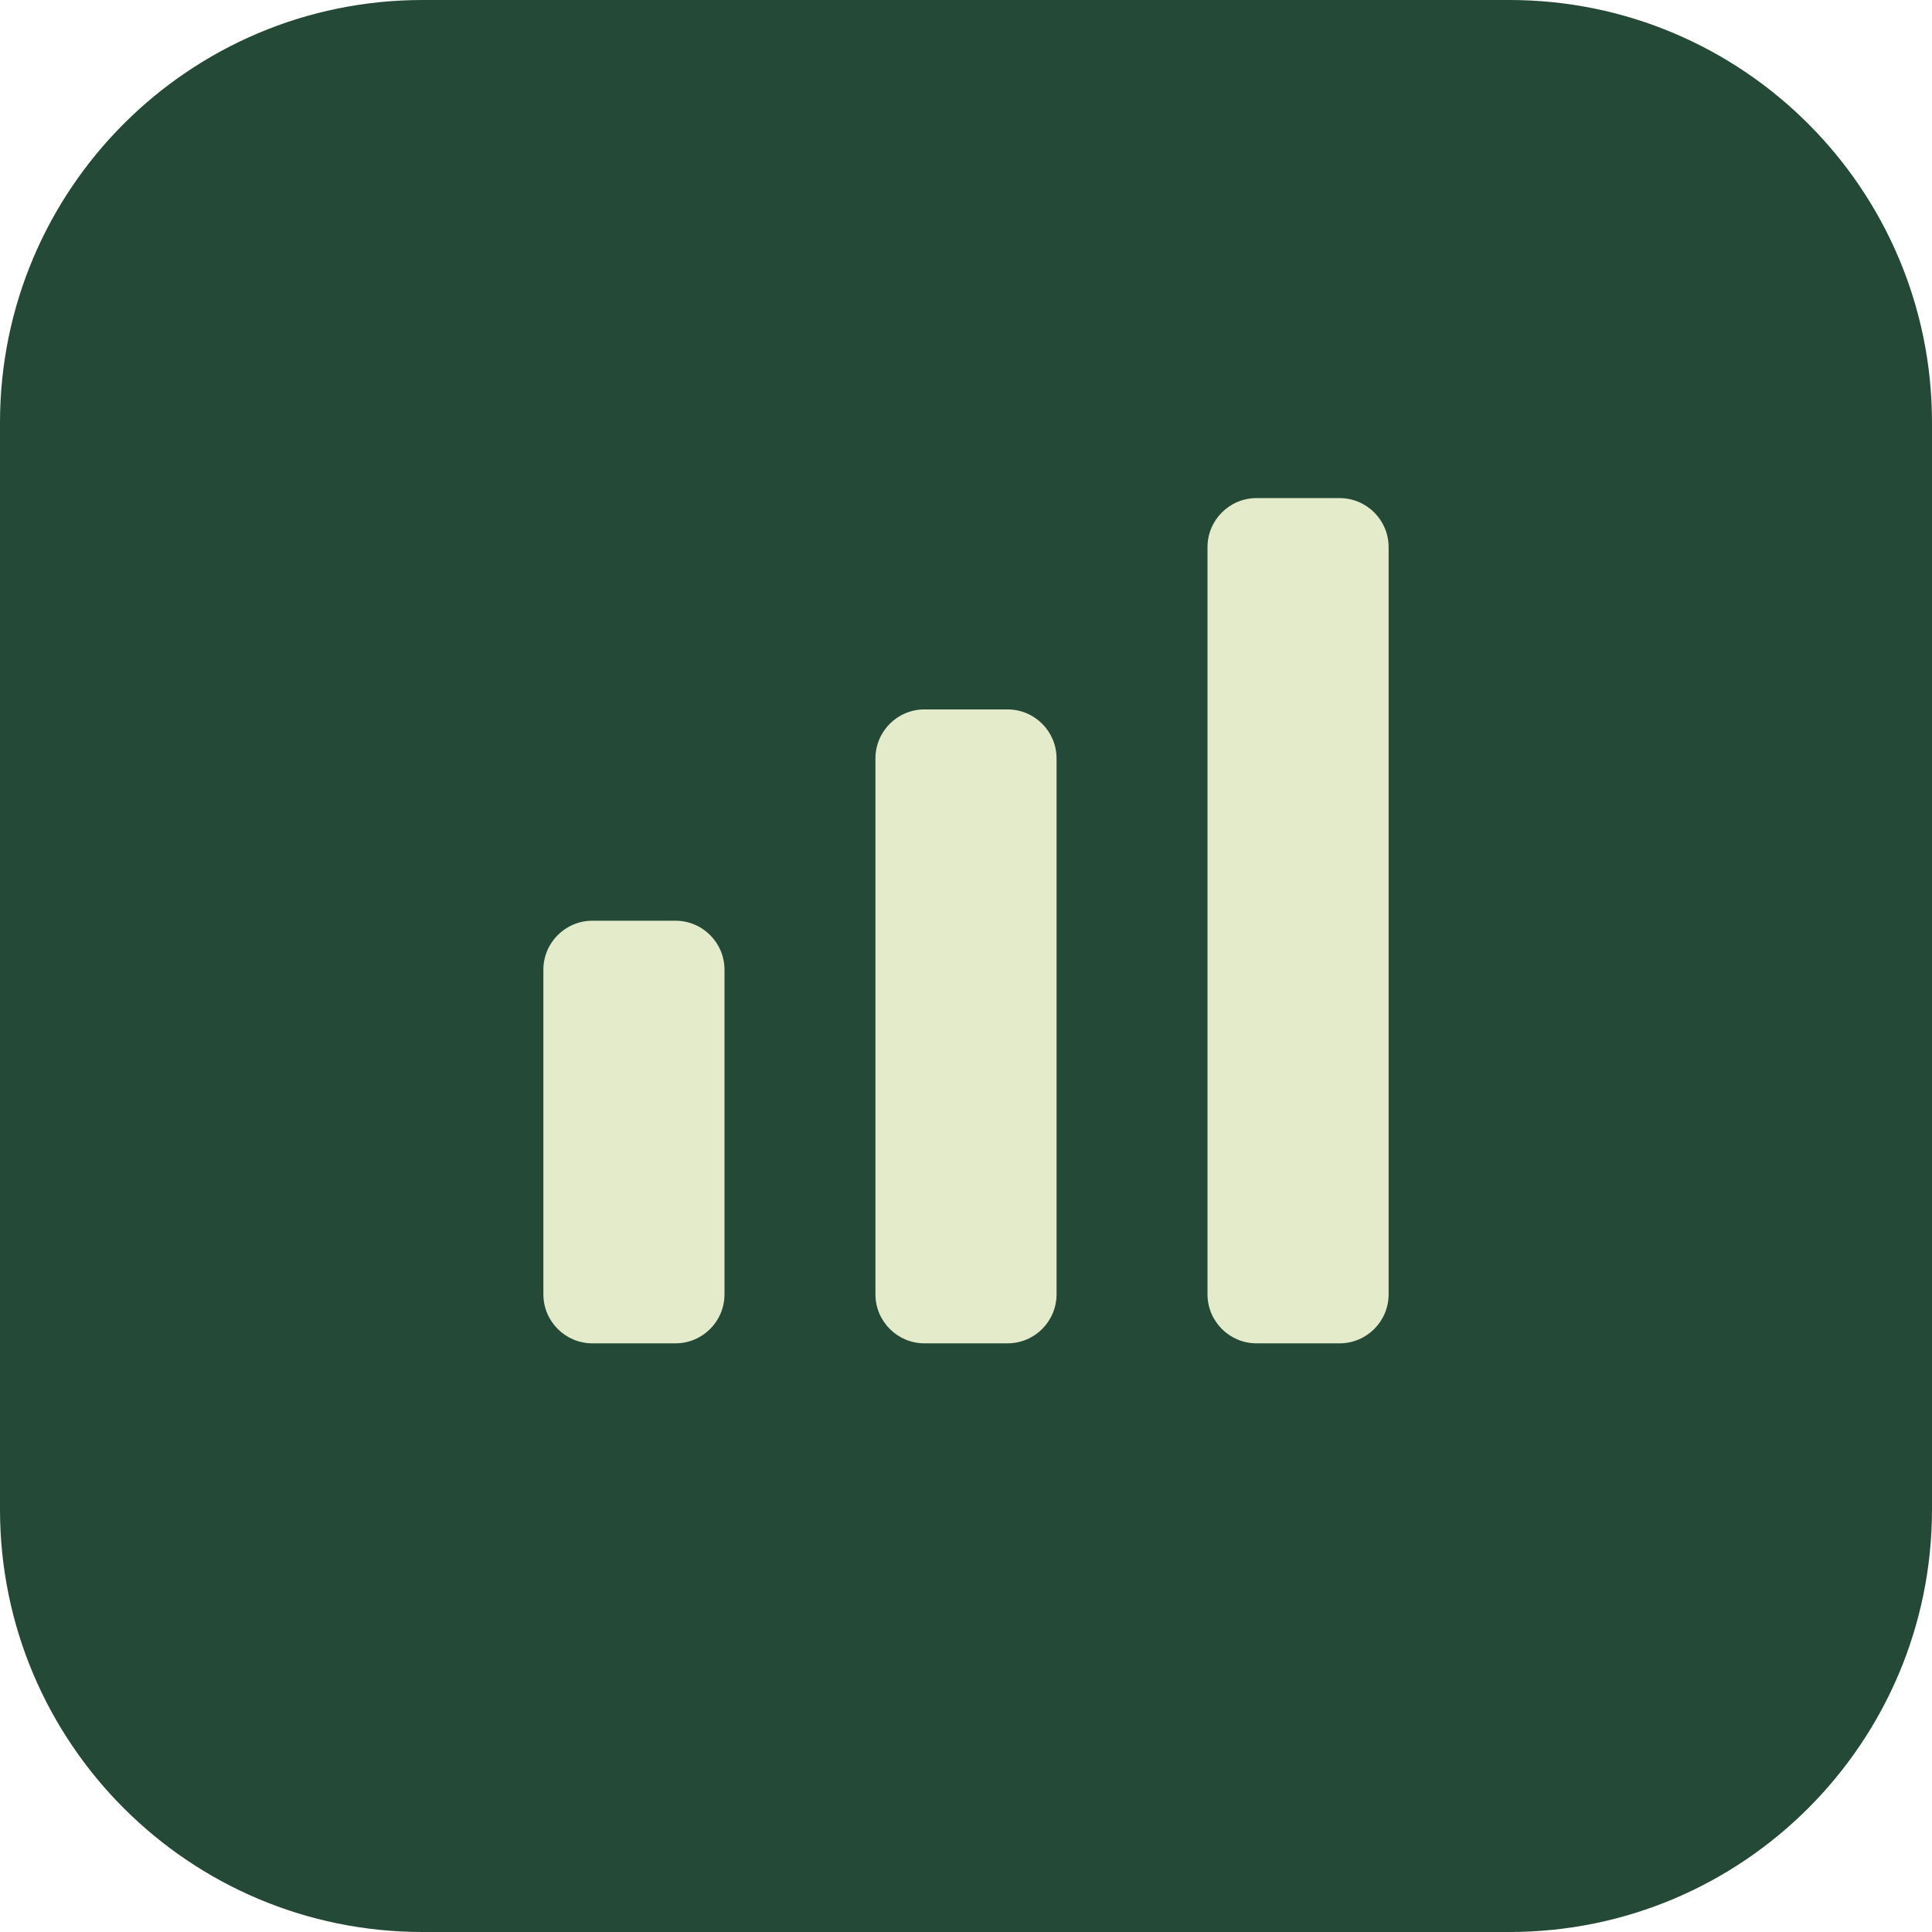
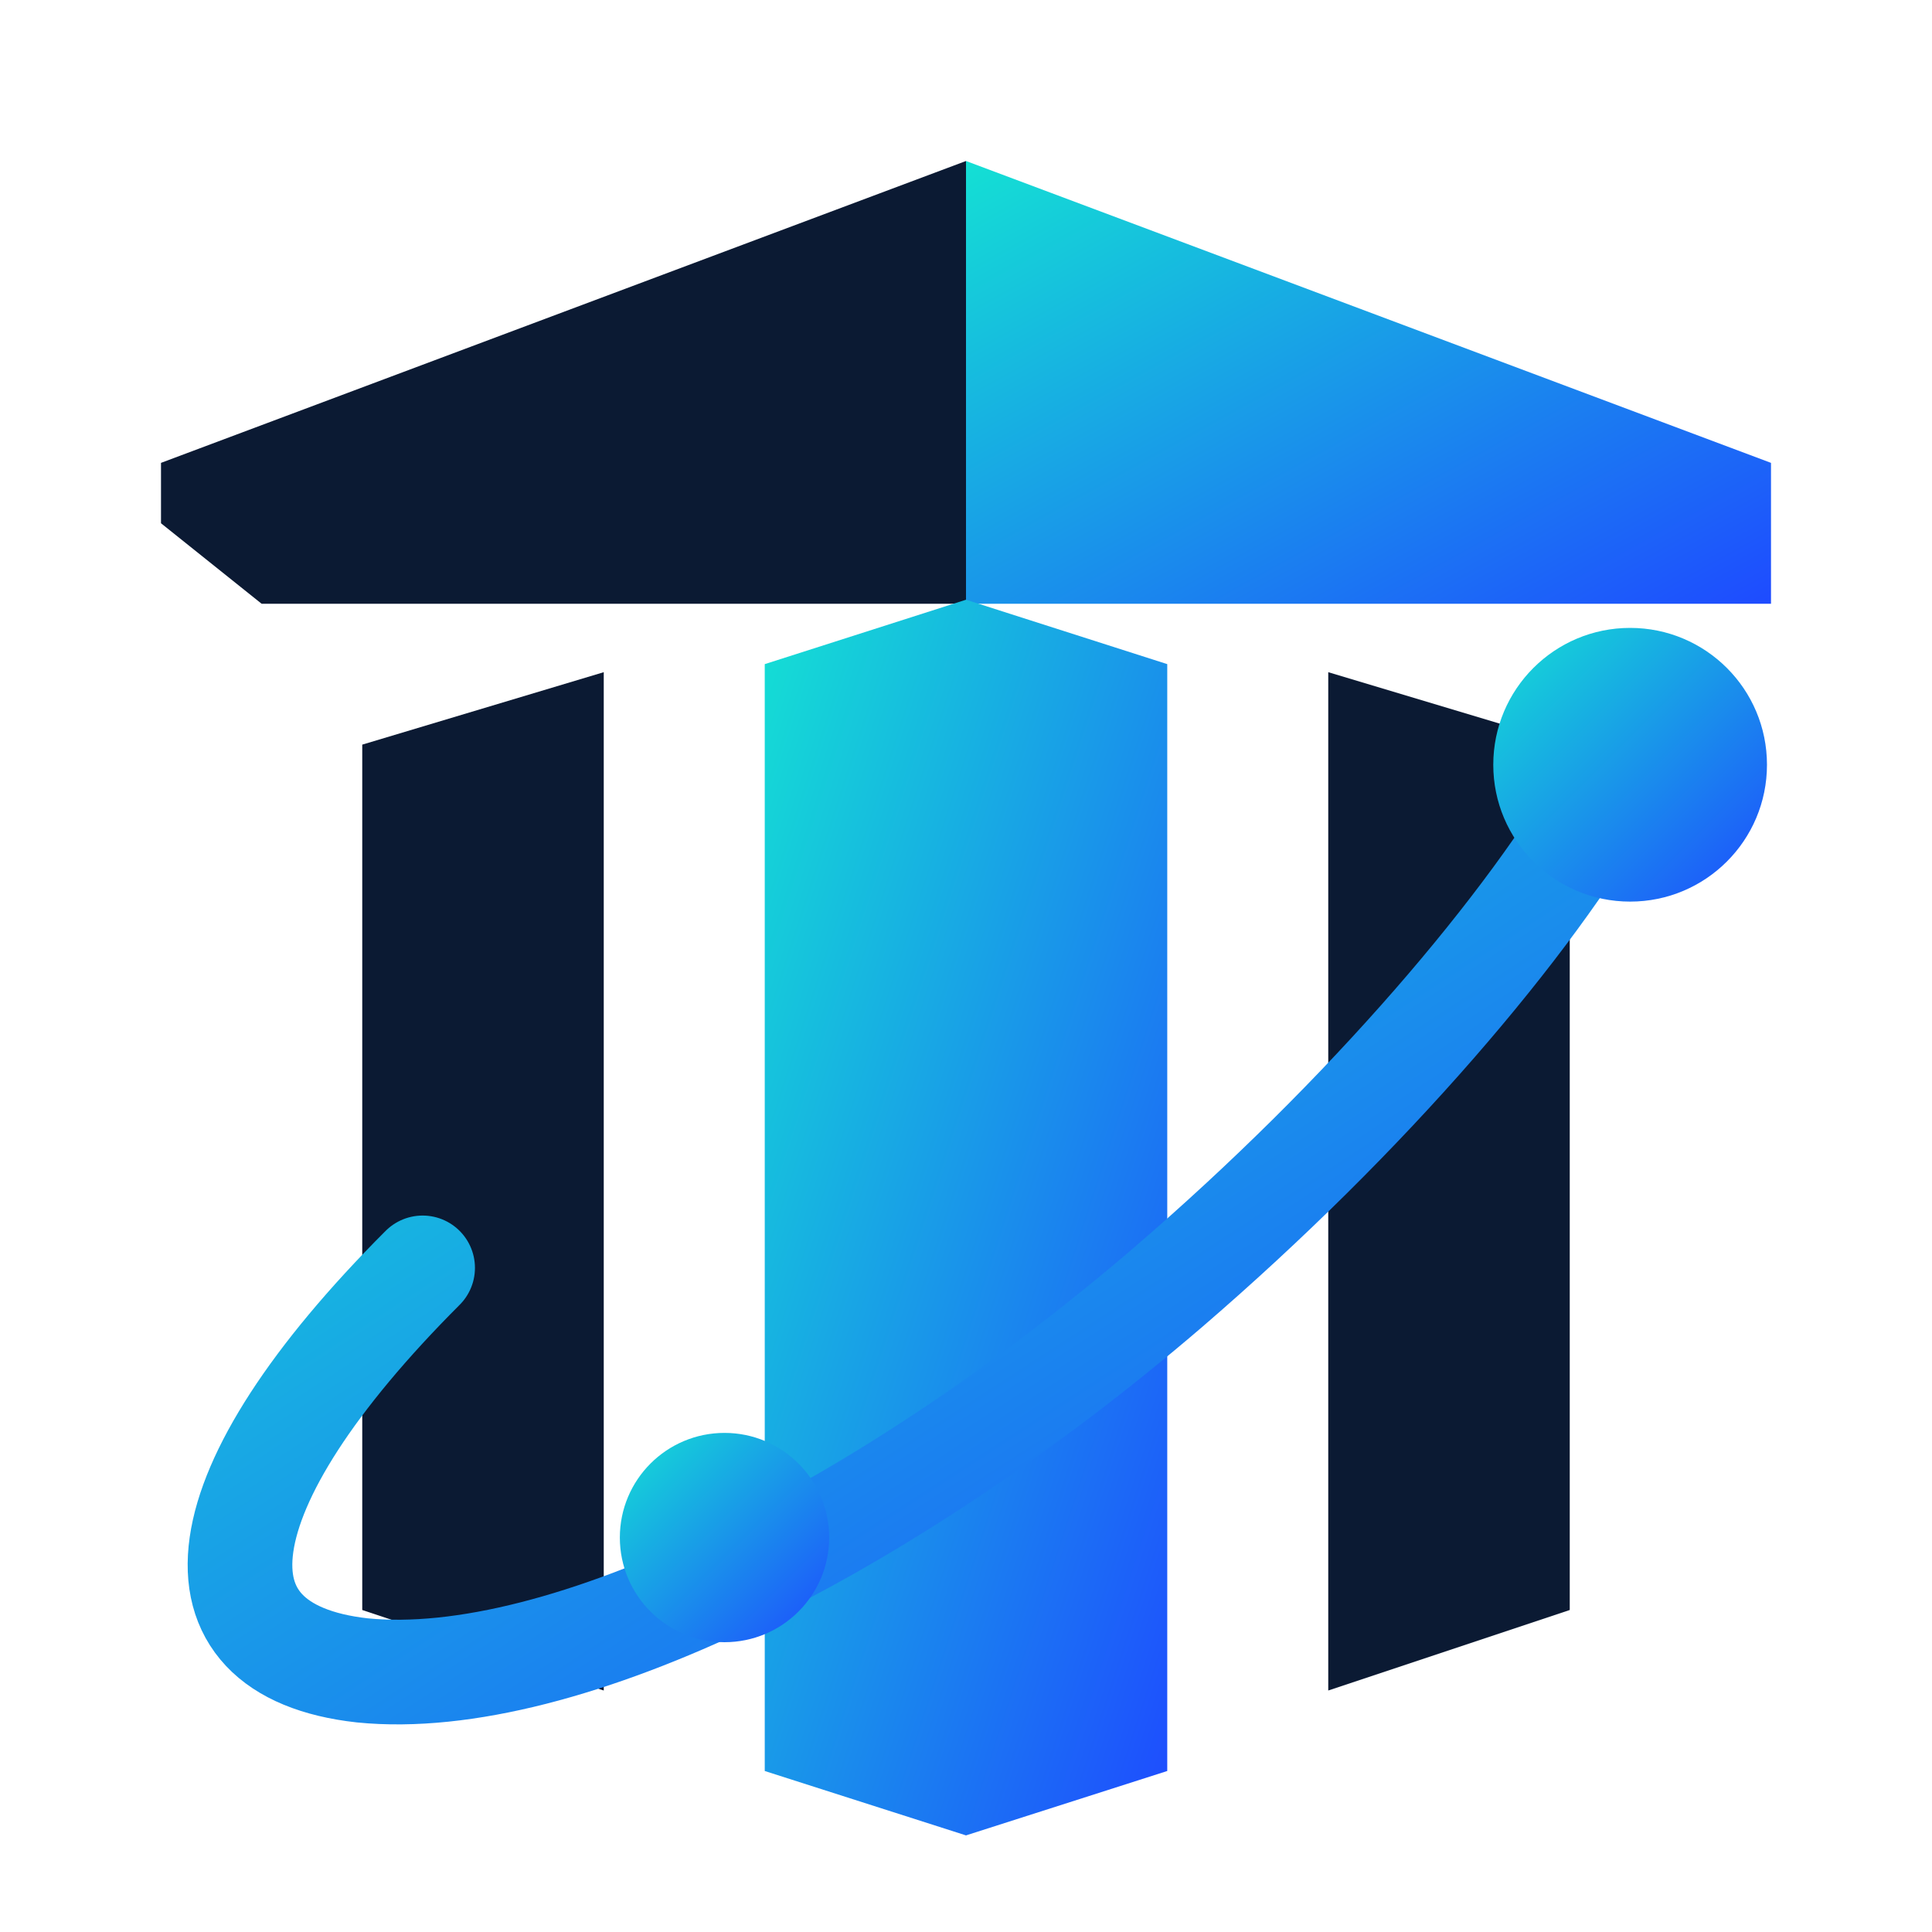
- <svg xmlns="http://www.w3.org/2000/svg" width="512" height="512" viewBox="0 0 512 512">
-   <rect width="512" height="512" rx="112" fill="#244936" />
-   <g fill="#e3ebcb">
-     <rect x="144" y="244" width="48" height="112" rx="13" />
-     <rect x="232" y="188" width="48" height="168" rx="13" />
-     <rect x="320" y="132" width="48" height="224" rx="13" />
-   </g>
+ <svg xmlns="http://www.w3.org/2000/svg" viewBox="0 0 48 48" width="48" height="48">
+   <defs>
+     <linearGradient id="g" x1="0" y1="0" x2="1" y2="1">
+       <stop offset="0" stop-color="#14E0D4" />
+       <stop offset="1" stop-color="#1E4BFF" />
+     </linearGradient>
+   </defs>
+   <path d="M4 11.5 24 4v11H6.5L4 13z" fill="#0B1A33" />
+   <path d="M24 4l20 7.5V15H24z" fill="url(#g)" />
+   <path d="M9 18.5l6-1.8V42l-6-2z" fill="#0B1A33" />
+   <path d="M19 16.5l5-1.6 5 1.6V44l-5 1.6-5-1.6z" fill="url(#g)" />
+   <path d="M33 16.7l6 1.8V40l-6 2z" fill="#0B1A33" />
+   <path d="M10.5 31.5C5 37 4.5 41 9 41.5c5 .5 13-3.5 20-9.5 5-4.3 9-9 11-12.5" fill="none" stroke="url(#g)" stroke-width="2.6" stroke-linecap="round" />
+   <circle cx="40.5" cy="19" r="3.4" fill="url(#g)" />
+   <circle cx="18" cy="38.2" r="2.6" fill="url(#g)" />
</svg>
